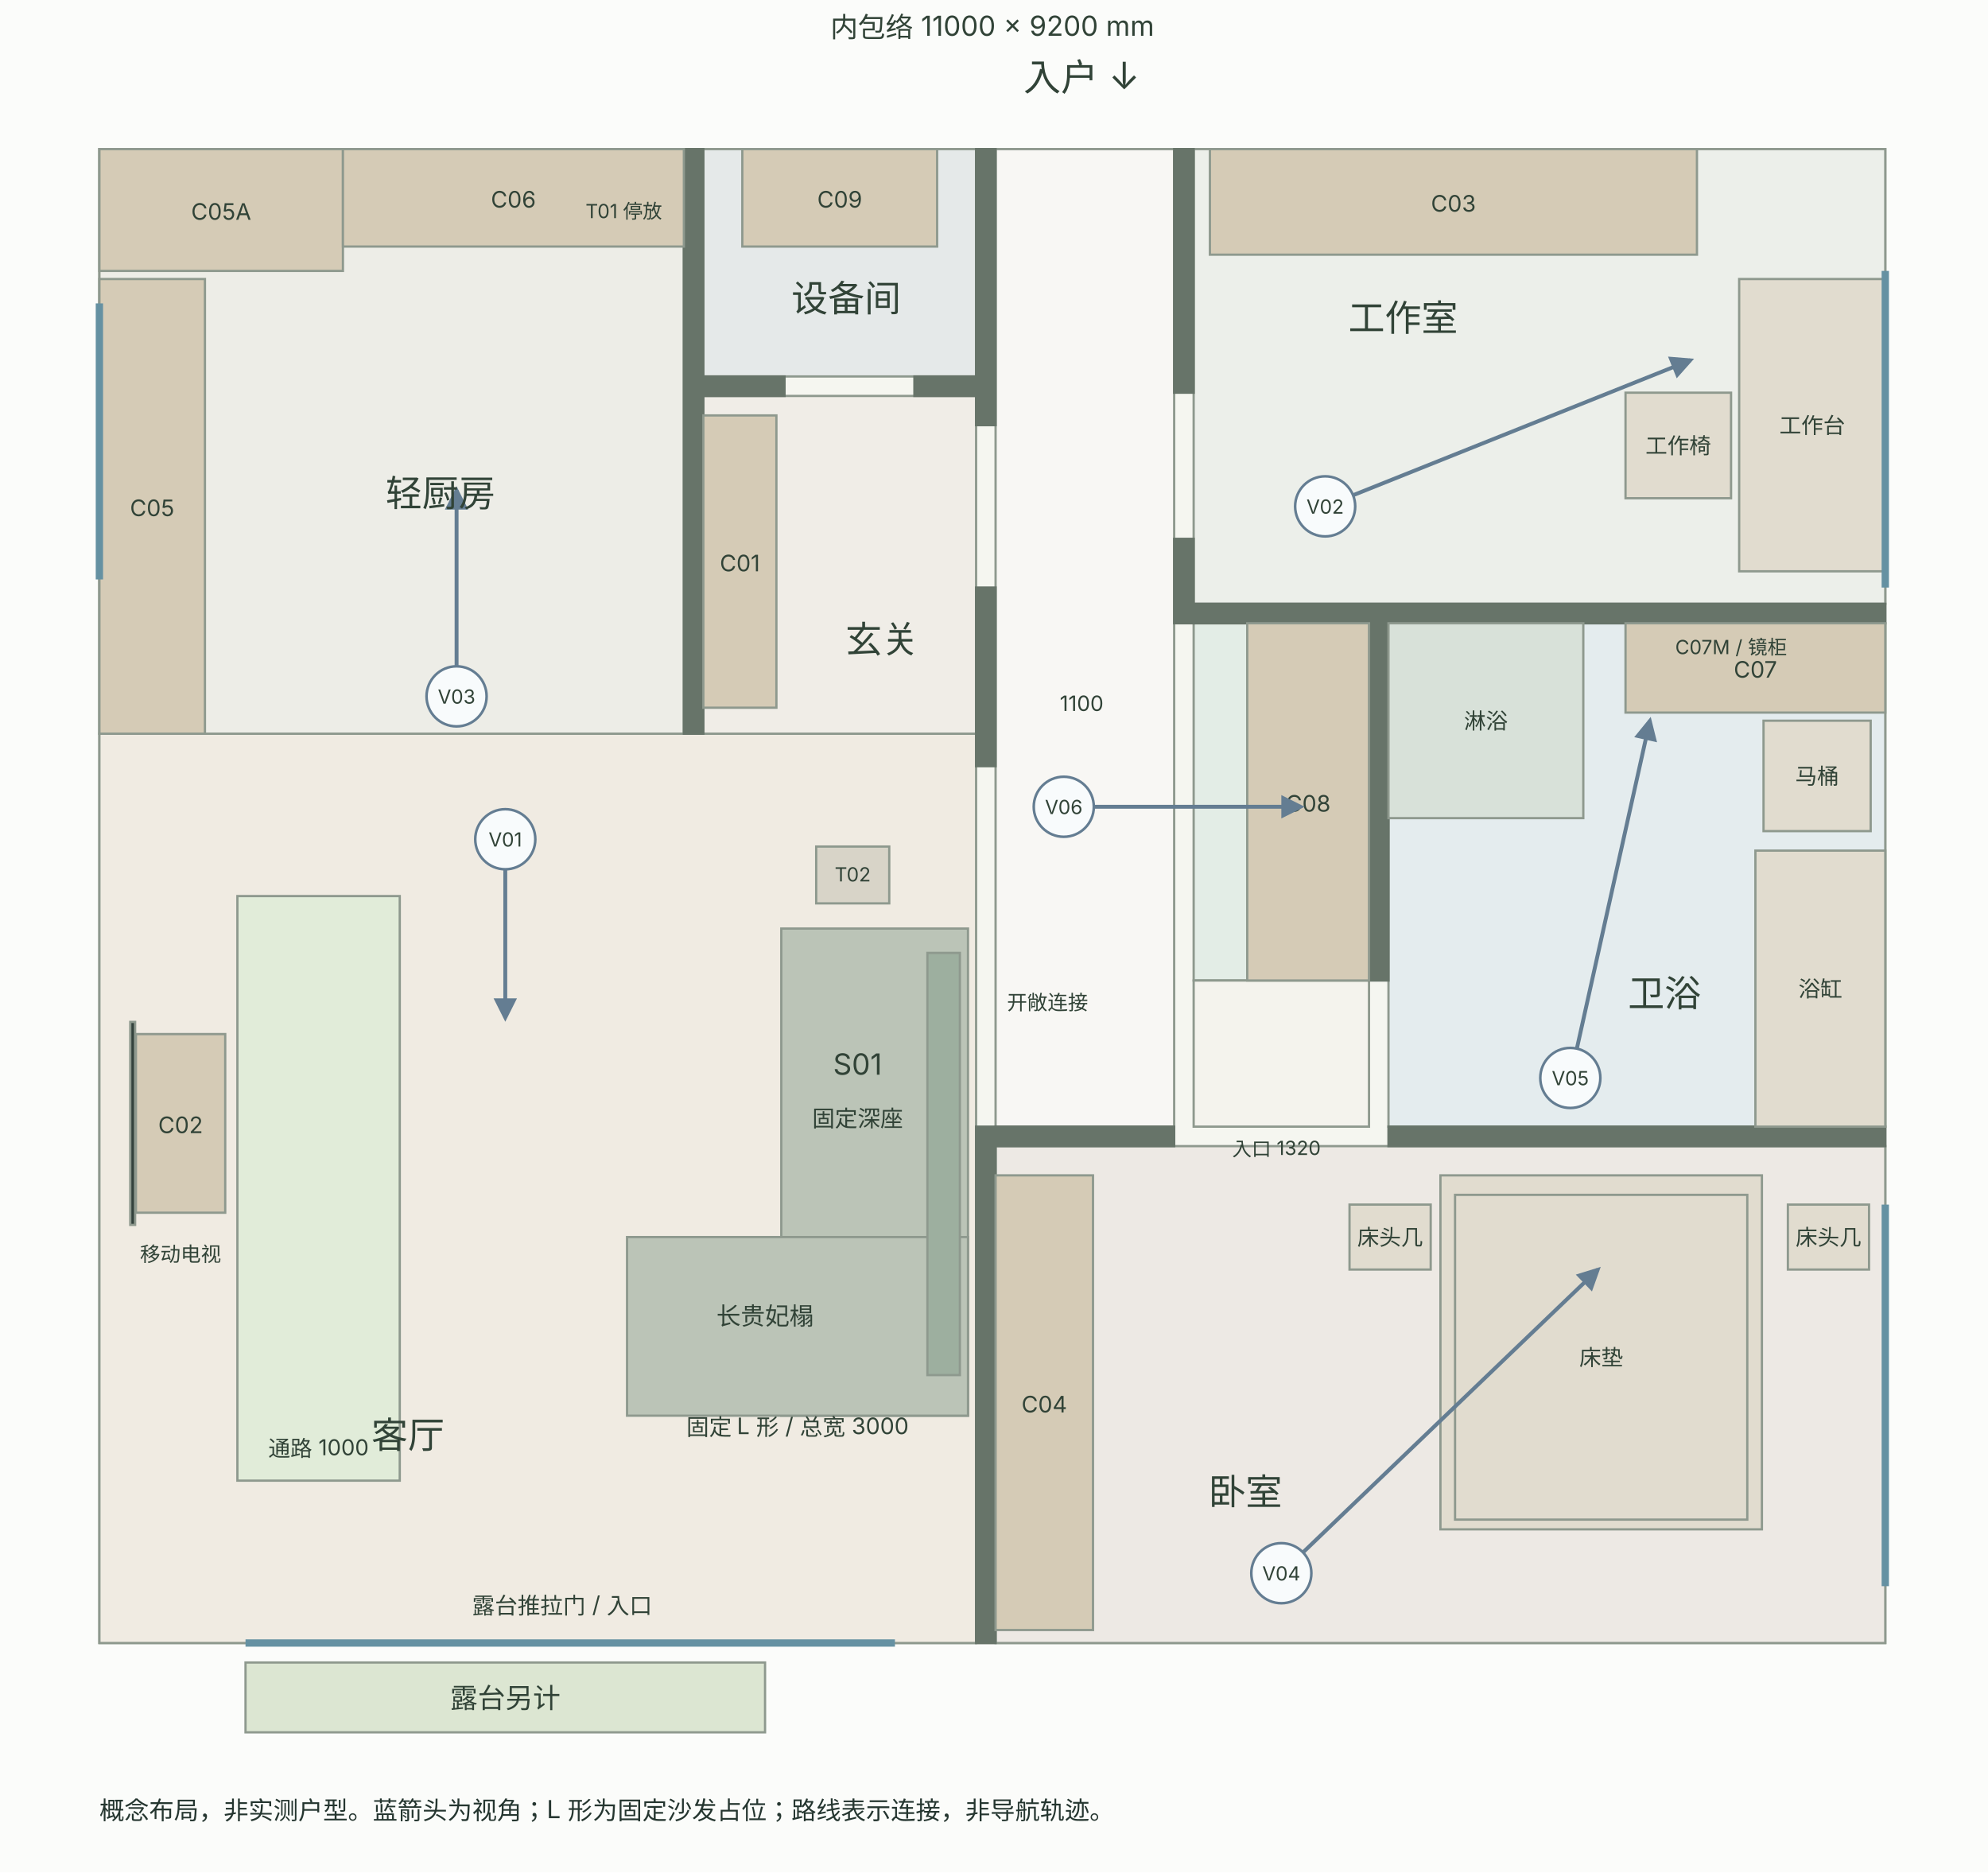
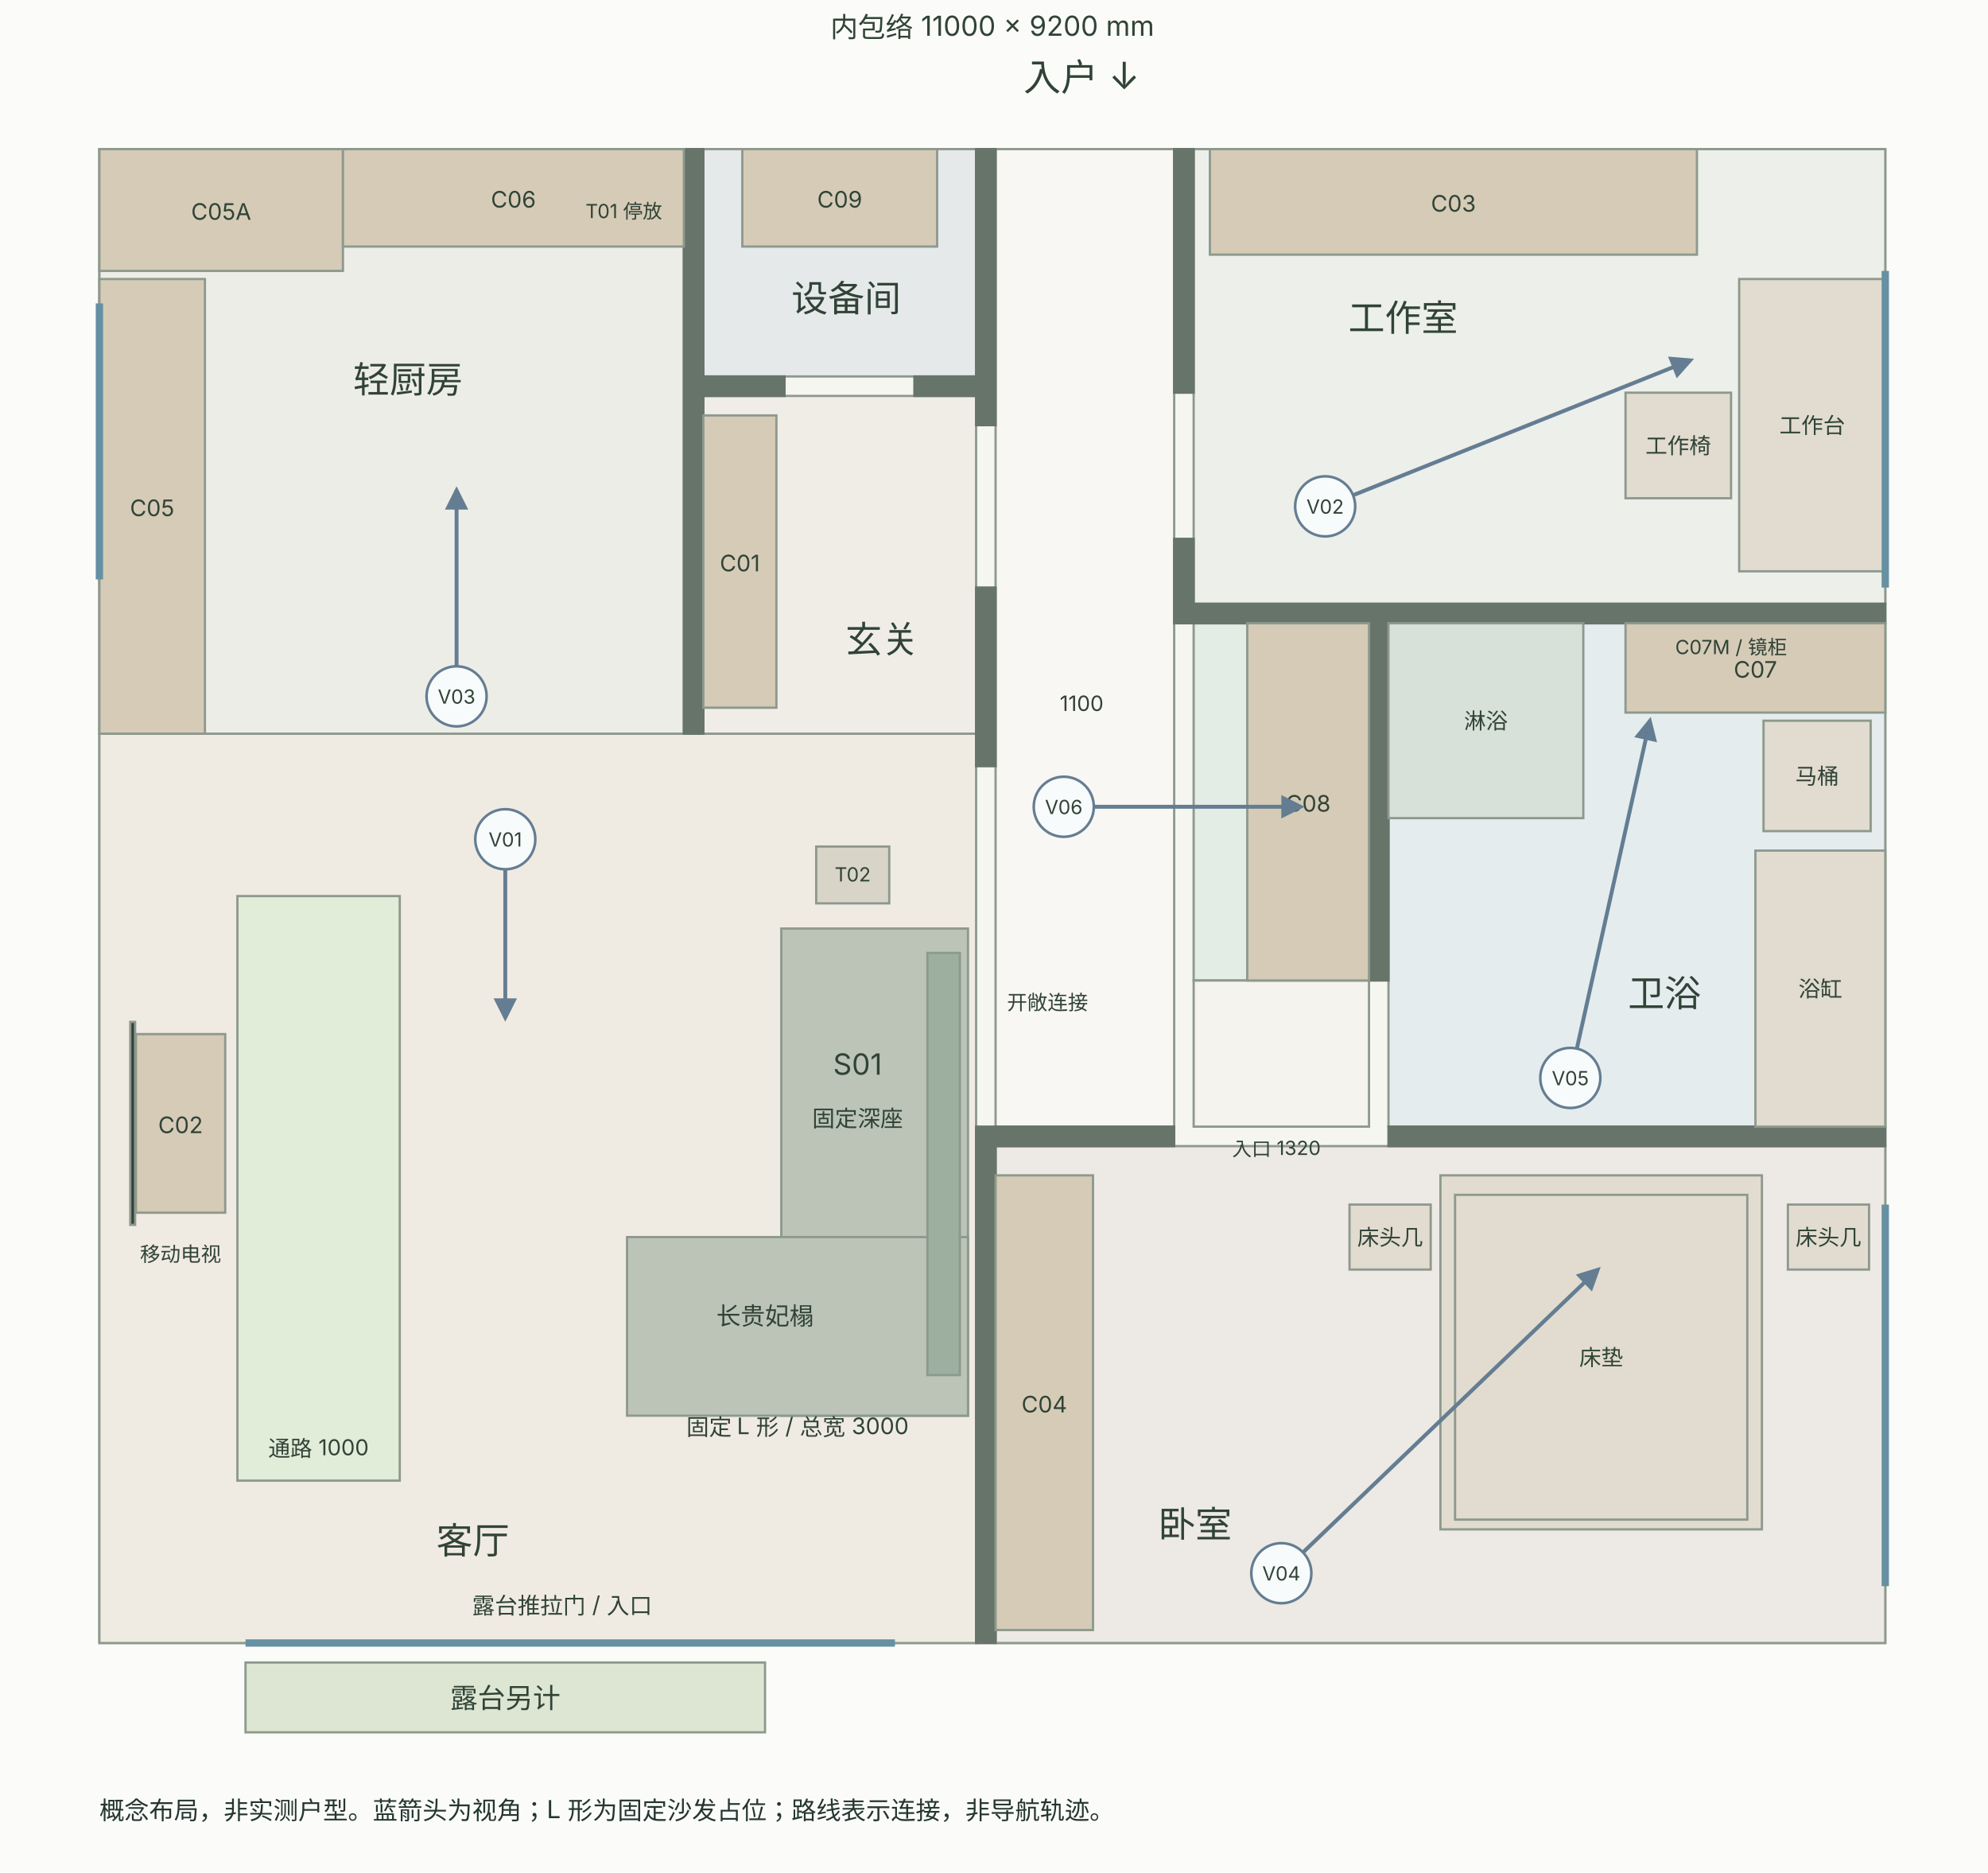
<svg xmlns="http://www.w3.org/2000/svg" viewBox="0 0 1200 1130" role="img">
  <style>text{font-family:system-ui,-apple-system,"PingFang SC","Microsoft YaHei",sans-serif;fill:#253630}.dim{fill:#68756d;font-size:13px}</style>
  <rect width="100%" height="100%" fill="#fbfcfa" />
  <g transform="translate(60 90) scale(.098)">
    <rect x="0" y="0" width="11000" height="9200" fill="#f5f6f0" stroke="#8e998e" stroke-width="14" />
    <rect x="0" y="3600" width="5400" height="5600" fill="#F0EBE2" stroke="#8e998e" stroke-width="14" />
    <rect x="0" y="0" width="3600" height="3600" fill="#EDEDE7" stroke="#8e998e" stroke-width="14" />
    <rect x="3720" y="1520" width="1680" height="2080" fill="#F0EDE7" stroke="#8e998e" stroke-width="14" />
    <rect x="3720" y="0" width="1680" height="1400" fill="#E5E9E9" stroke="#8e998e" stroke-width="14" />
    <rect x="5520" y="0" width="1100" height="6020" fill="#F8F7F4" stroke="#8e998e" stroke-width="14" />
    <rect x="6740" y="0" width="4260" height="2800" fill="#ECEFEA" stroke="#8e998e" stroke-width="14" />
    <rect x="6740" y="2920" width="1080" height="2200" fill="#E3EDE6" stroke="#8e998e" stroke-width="14" />
    <rect x="6740" y="5120" width="1080" height="900" fill="#F4F3ED" stroke="#8e998e" stroke-width="14" />
    <rect x="7940" y="2920" width="3060" height="3100" fill="#E4ECEE" stroke="#8e998e" stroke-width="14" />
    <rect x="5520" y="6140" width="5480" height="3060" fill="#EDE9E4" stroke="#8e998e" stroke-width="14" />
    <rect x="3600" y="0" width="120" height="3600" fill="#677469" stroke="#677469" stroke-width="14" />
    <rect x="3720" y="1400" width="500" height="120" fill="#677469" stroke="#677469" stroke-width="14" />
    <rect x="5020" y="1400" width="380" height="120" fill="#677469" stroke="#677469" stroke-width="14" />
    <rect x="5400" y="0" width="120" height="1700" fill="#677469" stroke="#677469" stroke-width="14" />
    <rect x="5400" y="2700" width="120" height="1100" fill="#677469" stroke="#677469" stroke-width="14" />
    <rect x="5400" y="6020" width="120" height="3180" fill="#677469" stroke="#677469" stroke-width="14" />
    <rect x="6620" y="0" width="120" height="1500" fill="#677469" stroke="#677469" stroke-width="14" />
    <rect x="6620" y="2400" width="120" height="520" fill="#677469" stroke="#677469" stroke-width="14" />
    <rect x="6740" y="2800" width="4260" height="120" fill="#677469" stroke="#677469" stroke-width="14" />
    <rect x="7820" y="2920" width="120" height="2200" fill="#677469" stroke="#677469" stroke-width="14" />
    <rect x="5520" y="6020" width="1100" height="120" fill="#677469" stroke="#677469" stroke-width="14" />
    <rect x="7940" y="6020" width="3060" height="120" fill="#677469" stroke="#677469" stroke-width="14" />
    <rect x="3720" y="1640" width="450" height="1800" fill="#d5cbb6" stroke="#8e998e" stroke-width="14" />
    <text x="3945.0" y="2600.0" font-size="140" text-anchor="middle" style="fill:#314337">C01</text>
    <rect x="225" y="5450" width="550" height="1100" fill="#d5cbb6" stroke="#8e998e" stroke-width="14" />
    <text x="500.0" y="6060.0" font-size="140" text-anchor="middle" style="fill:#314337">C02</text>
    <rect x="6840" y="0" width="3000" height="650" fill="#d5cbb6" stroke="#8e998e" stroke-width="14" />
    <text x="8340.0" y="385.0" font-size="140" text-anchor="middle" style="fill:#314337">C03</text>
    <rect x="5520" y="6320" width="600" height="2800" fill="#d5cbb6" stroke="#8e998e" stroke-width="14" />
    <text x="5820.0" y="7780.0" font-size="140" text-anchor="middle" style="fill:#314337">C04</text>
    <rect x="0" y="800" width="650" height="2800" fill="#d5cbb6" stroke="#8e998e" stroke-width="14" />
    <text x="325.0" y="2260.0" font-size="140" text-anchor="middle" style="fill:#314337">C05</text>
    <rect x="0" y="0" width="1500" height="750" fill="#d5cbb6" stroke="#8e998e" stroke-width="14" />
    <text x="750.0" y="435.0" font-size="140" text-anchor="middle" style="fill:#314337">C05A</text>
    <rect x="1500" y="0" width="2100" height="600" fill="#d5cbb6" stroke="#8e998e" stroke-width="14" />
    <text x="2550.0" y="360.0" font-size="140" text-anchor="middle" style="fill:#314337">C06</text>
    <rect x="9400" y="2920" width="1600" height="550" fill="#d5cbb6" stroke="#8e998e" stroke-width="14" />
    <text x="10200.0" y="3255.0" font-size="140" text-anchor="middle" style="fill:#314337">C07</text>
    <rect x="7070" y="2920" width="750" height="2200" fill="#d5cbb6" stroke="#8e998e" stroke-width="14" />
    <text x="7445.0" y="4080.0" font-size="140" text-anchor="middle" style="fill:#314337">C08</text>
    <rect x="3960" y="0" width="1200" height="600" fill="#d5cbb6" stroke="#8e998e" stroke-width="14" />
    <text x="4560.0" y="360.0" font-size="140" text-anchor="middle" style="fill:#314337">C09</text>
    <defs>
      <marker id="viewarrow" markerWidth="6" markerHeight="6" refX="5" refY="3" orient="auto">
        <path d="M0 0 L6 3 L0 6" fill="#647d92" />
      </marker>
    </defs>
    <rect x="4200" y="4800" width="1150" height="3000" fill="#bbc4b7" stroke="#8e998e" stroke-width="14" />
    <rect x="3250" y="6700" width="2100" height="1100" fill="#bbc4b7" stroke="#8e998e" stroke-width="14" />
    <rect x="5100" y="4950" width="200" height="2600" fill="#9daf9f" stroke="#8e998e" stroke-width="14" />
    <text x="4670" y="5700" font-size="180" text-anchor="middle" style="fill:#314337">S01</text>
    <text x="4670" y="6020" font-size="140" text-anchor="middle" style="fill:#314337">固定深座</text>
    <text x="4100" y="7240" font-size="150" text-anchor="middle" style="fill:#314337">长贵妃榻</text>
    <text x="4300" y="7920" font-size="140" text-anchor="middle" style="fill:#314337">固定 L 形 / 总宽 3000</text>
    <rect x="850" y="4600" width="1000" height="3600" fill="#e1ecd9" stroke="#8e998e" stroke-width="14" />
    <text x="1350" y="8050" font-size="135" text-anchor="middle" style="fill:#314337">通路 1000</text>
    <rect x="4415" y="4295" width="450" height="350" fill="#d8d4c8" stroke="#8e998e" stroke-width="14" />
    <text x="4640" y="4510" font-size="120" text-anchor="middle" style="fill:#314337">T02</text>
    <rect x="7700" y="6500" width="500" height="400" fill="#e1dccf" stroke="#8e998e" stroke-width="14" />
    <text x="7950.0" y="6750.0" font-size="135" text-anchor="middle" style="fill:#314337">床头几</text>
    <rect x="10400" y="6500" width="500" height="400" fill="#e1dccf" stroke="#8e998e" stroke-width="14" />
    <text x="10650.0" y="6750.0" font-size="135" text-anchor="middle" style="fill:#314337">床头几</text>
    <rect x="8260" y="6320" width="1980" height="2180" fill="#e1dccf" stroke="#8e998e" stroke-width="14" />
    <text x="9250.0" y="7460.0" font-size="135" text-anchor="middle" style="fill:#314337">床架</text>
    <rect x="8350" y="6440" width="1800" height="2000" fill="#e1dccf" stroke="#8e998e" stroke-width="14" />
    <text x="9250.0" y="7490.0" font-size="135" text-anchor="middle" style="fill:#314337">床垫</text>
    <rect x="10100" y="800" width="900" height="1800" fill="#e1dccf" stroke="#8e998e" stroke-width="14" />
    <text x="10550.0" y="1750.0" font-size="135" text-anchor="middle" style="fill:#314337">工作台</text>
    <rect x="9400" y="1500" width="650" height="650" fill="#e1dccf" stroke="#8e998e" stroke-width="14" />
    <text x="9725.0" y="1875.0" font-size="135" text-anchor="middle" style="fill:#314337">工作椅</text>
    <rect x="7940" y="2920" width="1200" height="1200" fill="#d8e1d9" stroke="#8e998e" stroke-width="14" />
    <text x="8540.0" y="3570.0" font-size="135" text-anchor="middle" style="fill:#314337">淋浴</text>
    <rect x="10200" y="4320" width="800" height="1700" fill="#e1dccf" stroke="#8e998e" stroke-width="14" />
    <text x="10600.0" y="5220.0" font-size="135" text-anchor="middle" style="fill:#314337">浴缸</text>
    <rect x="10250" y="3520" width="660" height="680" fill="#e1dccf" stroke="#8e998e" stroke-width="14" />
    <text x="10580.0" y="3910.0" font-size="135" text-anchor="middle" style="fill:#314337">马桶</text>
    <text x="10050" y="3110" font-size="120" text-anchor="middle" style="fill:#314337">C07M / 镜柜</text>
    <text x="3230" y="425" font-size="120" text-anchor="middle" style="fill:#314337">T01 停放</text>
    <rect x="190" y="5375" width="30" height="1250" fill="#33423c" stroke="#8e998e" stroke-width="14" />
    <text x="500" y="6850" font-size="125" text-anchor="middle" style="fill:#314337">移动电视</text>
    <text x="5840" y="5300" font-size="125" text-anchor="middle" style="fill:#314337">开敞连接</text>
    <text x="7250" y="6200" font-size="120" text-anchor="middle" style="fill:#314337">入口 1320</text>
    <path d="M0 950 L0 2650" stroke="#6591a2" stroke-width="45" />
    <path d="M11000 750 L11000 2700" stroke="#6591a2" stroke-width="45" />
    <path d="M11000 6500 L11000 8850" stroke="#6591a2" stroke-width="45" />
    <path d="M900 9200 L4900 9200" stroke="#6591a2" stroke-width="45" />
    <text x="2850" y="9020" font-size="140" text-anchor="middle" style="fill:#314337">露台推拉门 / 入口</text>
    <path d="M2500 4250 L2500 5350" stroke="#647d92" stroke-width="24" marker-end="url(#viewarrow)" />
    <circle cx="2500" cy="4250" r="185" fill="#f8fbfc" stroke="#647d92" stroke-width="16" />
    <text x="2500" y="4295" font-size="120" text-anchor="middle" style="fill:#314337">V01</text>
    <path d="M7550 2200 L9800 1300" stroke="#647d92" stroke-width="24" marker-end="url(#viewarrow)" />
    <circle cx="7550" cy="2200" r="185" fill="#f8fbfc" stroke="#647d92" stroke-width="16" />
    <text x="7550" y="2245" font-size="120" text-anchor="middle" style="fill:#314337">V02</text>
    <path d="M2200 3370 L2200 2100" stroke="#647d92" stroke-width="24" marker-end="url(#viewarrow)" />
    <circle cx="2200" cy="3370" r="185" fill="#f8fbfc" stroke="#647d92" stroke-width="16" />
    <text x="2200" y="3415" font-size="120" text-anchor="middle" style="fill:#314337">V03</text>
    <path d="M7280 8770 L9230 6900" stroke="#647d92" stroke-width="24" marker-end="url(#viewarrow)" />
    <circle cx="7280" cy="8770" r="185" fill="#f8fbfc" stroke="#647d92" stroke-width="16" />
    <text x="7280" y="8815" font-size="120" text-anchor="middle" style="fill:#314337">V04</text>
    <path d="M9060 5720 L9550 3520" stroke="#647d92" stroke-width="24" marker-end="url(#viewarrow)" />
    <circle cx="9060" cy="5720" r="185" fill="#f8fbfc" stroke="#647d92" stroke-width="16" />
    <text x="9060" y="5765" font-size="120" text-anchor="middle" style="fill:#314337">V05</text>
    <path d="M5940 4050 L7400 4050" stroke="#647d92" stroke-width="24" marker-end="url(#viewarrow)" />
    <circle cx="5940" cy="4050" r="185" fill="#f8fbfc" stroke="#647d92" stroke-width="16" />
    <text x="5940" y="4095" font-size="120" text-anchor="middle" style="fill:#314337">V06</text>
-     <text x="1900" y="8000" font-size="225" text-anchor="middle" style="fill:#314337">客厅</text>
-     <text x="2100" y="2200" font-size="225" text-anchor="middle" style="fill:#314337">轻厨房</text>
+     <text x="2300" y="8650" font-size="225" text-anchor="middle" style="fill:#314337">客厅</text>
+     <text x="1900" y="1500" font-size="225" text-anchor="middle" style="fill:#314337">轻厨房</text>
    <text x="4820" y="3100" font-size="225" text-anchor="middle" style="fill:#314337">玄关</text>
    <text x="4600" y="1000" font-size="225" text-anchor="middle" style="fill:#314337">设备间</text>
    <text x="8030" y="1120" font-size="225" text-anchor="middle" style="fill:#314337">工作室</text>
-     <text x="7060" y="8350" font-size="225" text-anchor="middle" style="fill:#314337">卧室</text>
+     <text x="6750" y="8550" font-size="225" text-anchor="middle" style="fill:#314337">卧室</text>
    <text x="9640" y="5280" font-size="225" text-anchor="middle" style="fill:#314337">卫浴</text>
    <text x="6050" y="3460" font-size="130" text-anchor="middle" style="fill:#314337">1100</text>
    <text x="6050" y="-360" font-size="230" text-anchor="middle" style="fill:#314337">入户 ↓</text>
    <text x="5500" y="-690" font-size="170" text-anchor="middle" style="fill:#314337">内包络 11000 × 9200 mm</text>
    <rect x="900" y="9320" width="3200" height="430" fill="#dce6d2" stroke="#8e998e" stroke-width="14" />
    <text x="2500" y="9600" font-size="170" text-anchor="middle" style="fill:#314337">露台另计</text>
    <defs>
      <marker id="arrow" markerWidth="6" markerHeight="6" refX="5" refY="3" orient="auto">
        <path d="M0 0 L6 3 L0 6" fill="#296b54" />
      </marker>
    </defs>
  </g>
  <text x="60" y="1098" text-anchor="start" font-size="15" class="">概念布局，非实测户型。蓝箭头为视角；L 形为固定沙发占位；路线表示连接，非导航轨迹。</text>
</svg>
